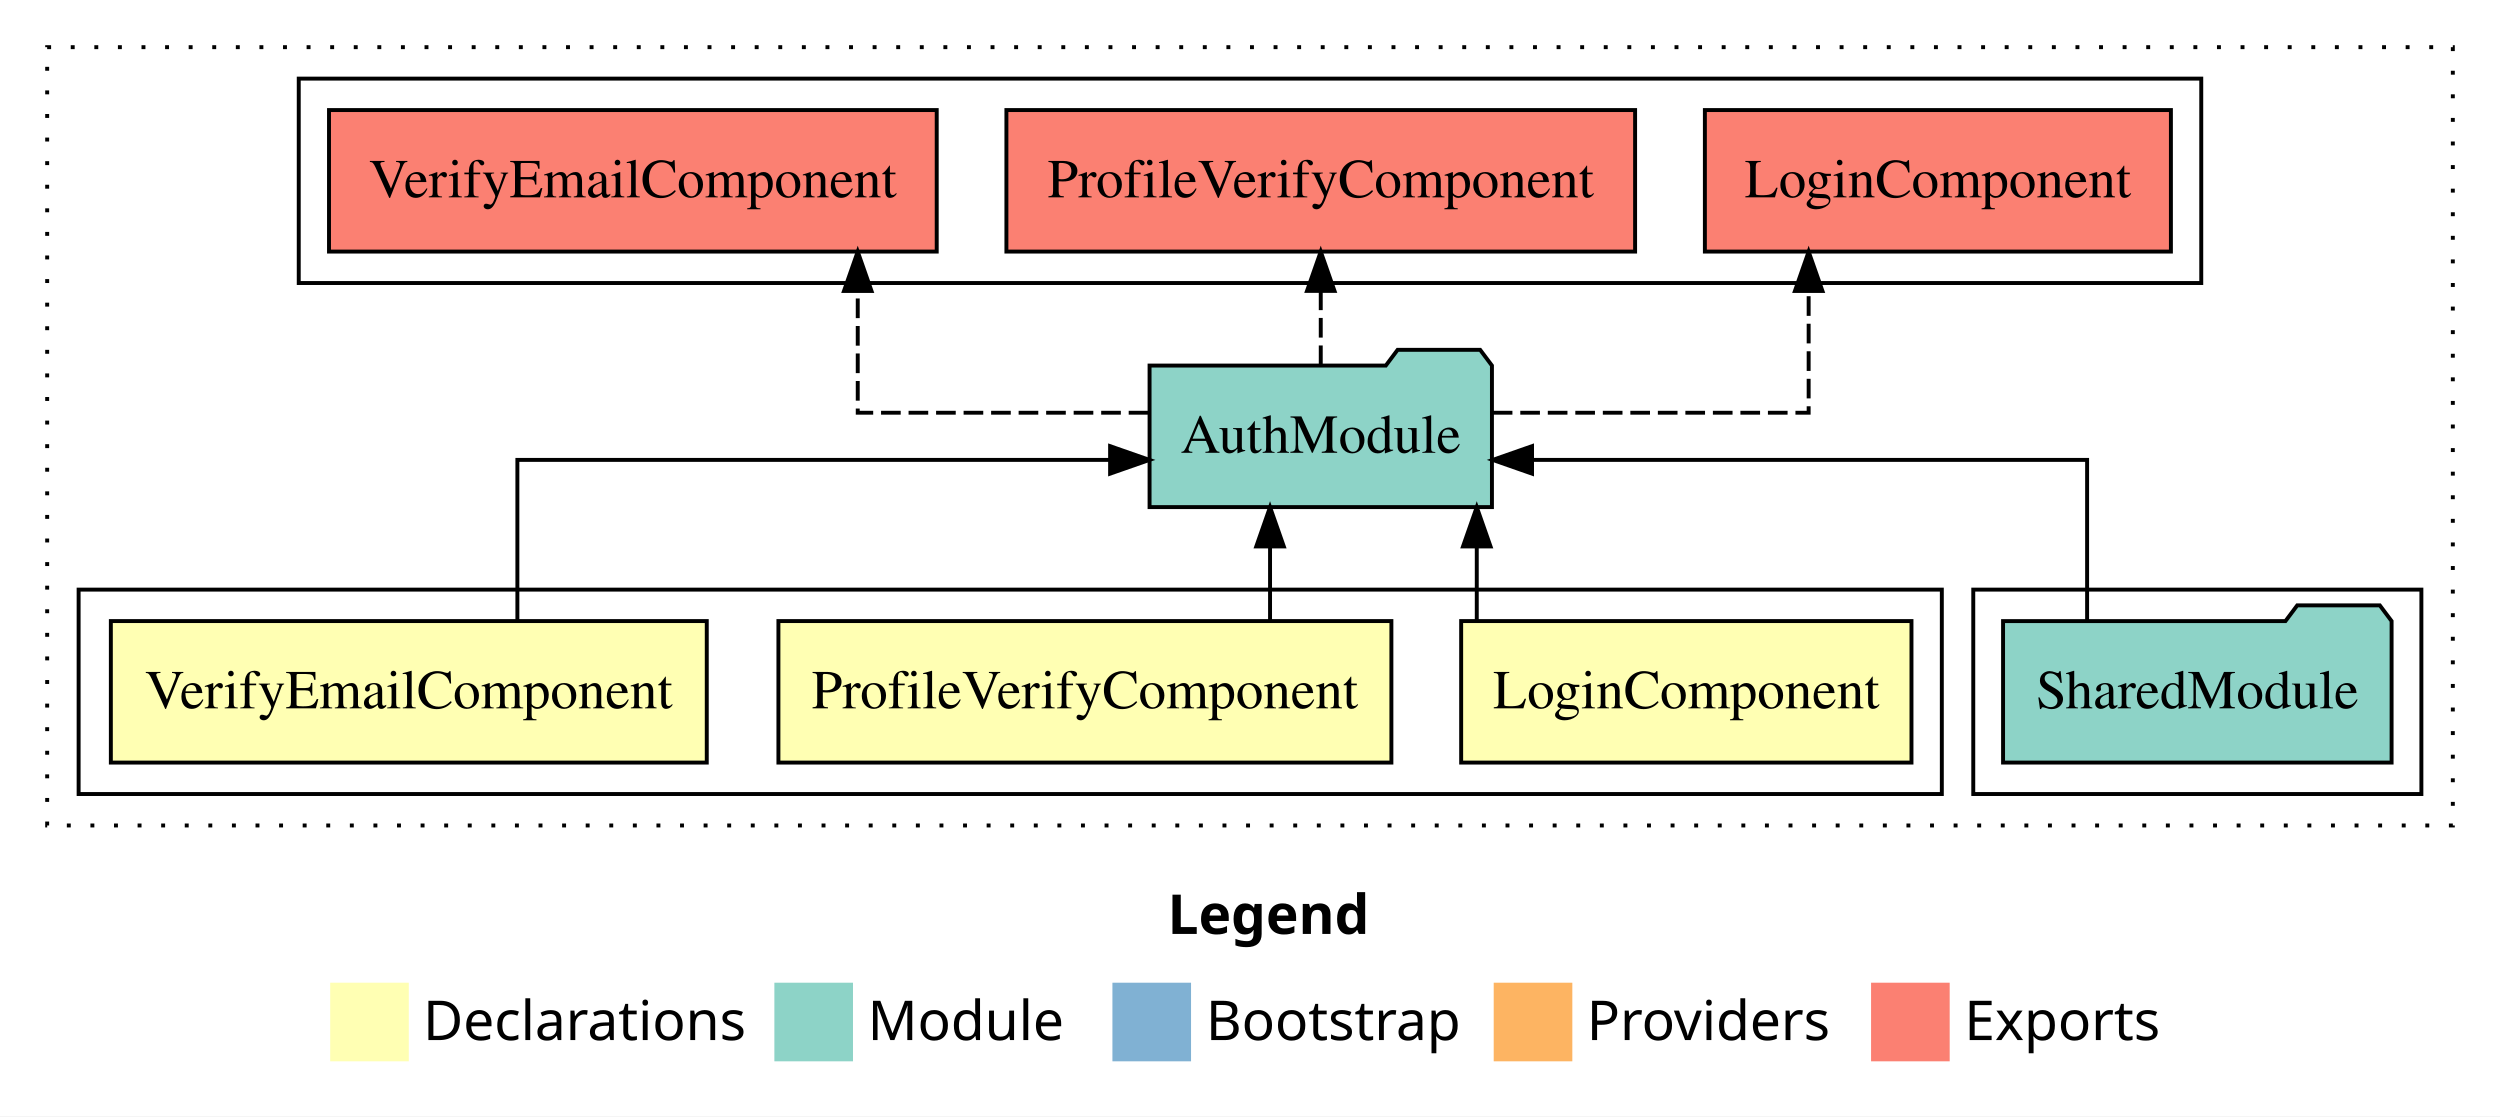
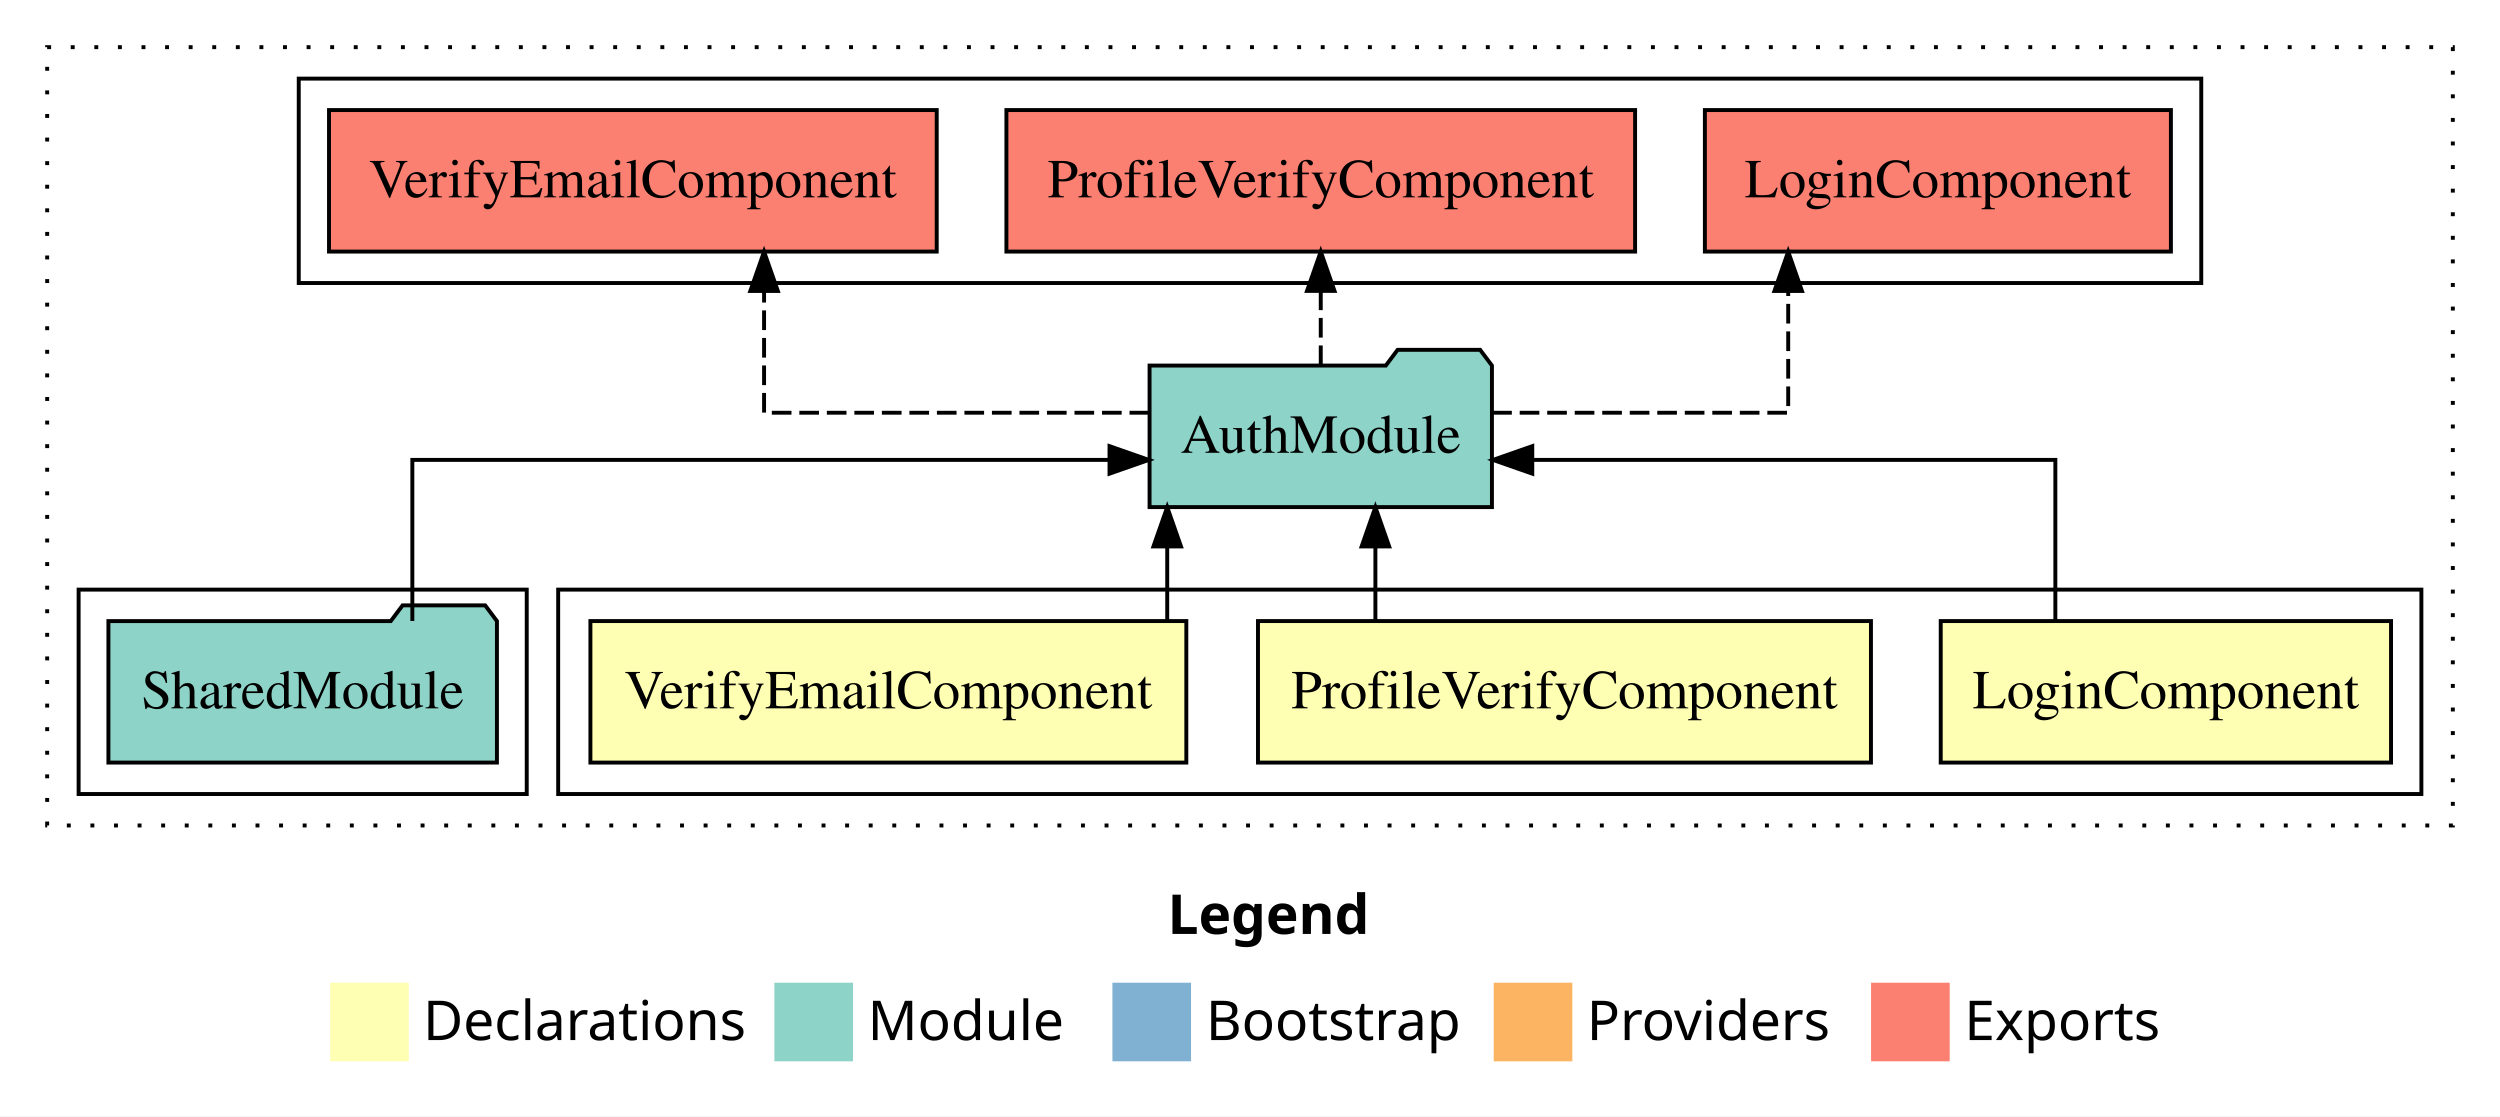
<svg xmlns="http://www.w3.org/2000/svg" width="636pt" height="284pt" viewBox="0.00 0.00 636.00 284.00">
  <g id="graph0" class="graph" transform="scale(1 1) rotate(0) translate(4 280)">
    <polygon fill="white" stroke="transparent" points="-4,4 -4,-280 632,-280 632,4 -4,4" />
    <text text-anchor="start" x="293.01" y="-42.4" font-family="sans-serif" font-weight="bold" font-size="14.00">Legend</text>
    <polygon fill="#ffffb3" stroke="transparent" points="80,-10 80,-30 100,-30 100,-10 80,-10" />
    <text text-anchor="start" x="103.63" y="-15.4" font-family="sans-serif" font-size="14.00">  Declarations</text>
    <polygon fill="#8dd3c7" stroke="transparent" points="193,-10 193,-30 213,-30 213,-10 193,-10" />
    <text text-anchor="start" x="216.73" y="-15.4" font-family="sans-serif" font-size="14.00">  Module</text>
    <polygon fill="#80b1d3" stroke="transparent" points="279,-10 279,-30 299,-30 299,-10 279,-10" />
    <text text-anchor="start" x="302.78" y="-15.4" font-family="sans-serif" font-size="14.00">  Bootstrap</text>
    <polygon fill="#fdb462" stroke="transparent" points="376,-10 376,-30 396,-30 396,-10 376,-10" />
    <text text-anchor="start" x="399.67" y="-15.4" font-family="sans-serif" font-size="14.00">  Providers</text>
    <polygon fill="#fb8072" stroke="transparent" points="472,-10 472,-30 492,-30 492,-10 472,-10" />
    <text text-anchor="start" x="495.73" y="-15.4" font-family="sans-serif" font-size="14.00">  Exports</text>
    <g id="clust1" class="cluster">
      <polygon fill="none" stroke="black" stroke-dasharray="1,5" points="8,-70 8,-268 620,-268 620,-70 8,-70" />
    </g>
+     <g id="clust2" class="cluster">
+       <polygon fill="none" stroke="black" points="138,-78 138,-130 612,-130 612,-78 138,-78" />
+     </g>
    <g id="clust6" class="cluster">
-       <polygon fill="none" stroke="black" points="498,-78 498,-130 612,-130 612,-78 498,-78" />
+       <polygon fill="none" stroke="black" points="16,-78 16,-130 130,-130 130,-78 16,-78" />
    </g>
    <g id="clust7" class="cluster">
      <polygon fill="none" stroke="black" points="72,-208 72,-260 556,-260 556,-208 72,-208" />
    </g>
-     <g id="clust2" class="cluster">
-       <polygon fill="none" stroke="black" points="16,-78 16,-130 490,-130 490,-78 16,-78" />
-     </g>
    <g id="node1" class="node">
-       <polygon fill="#ffffb3" stroke="black" points="482.28,-122 367.72,-122 367.72,-86 482.28,-86 482.28,-122" />
-       <text text-anchor="middle" x="425" y="-99.8" font-family="Times,serif" font-size="14.00">LoginComponent</text>
+       <polygon fill="#ffffb3" stroke="black" points="604.28,-122 489.72,-122 489.72,-86 604.28,-86 604.28,-122" />
+       <text text-anchor="middle" x="547" y="-99.8" font-family="Times,serif" font-size="14.00">LoginComponent</text>
    </g>
    <g id="node4" class="node">
      <polygon fill="#8dd3c7" stroke="black" points="375.55,-187 372.55,-191 351.55,-191 348.55,-187 288.45,-187 288.45,-151 375.55,-151 375.55,-187" />
      <text text-anchor="middle" x="332" y="-164.8" font-family="Times,serif" font-size="14.00">AuthModule</text>
    </g>
    <g id="edge1" class="edge">
-       <path fill="none" stroke="black" d="M371.69,-122.11C371.69,-122.11 371.69,-140.99 371.69,-140.99" />
-       <polygon fill="black" stroke="black" points="368.19,-140.99 371.69,-150.99 375.19,-140.99 368.19,-140.99" />
+       <path fill="none" stroke="black" d="M518.88,-122.02C518.88,-139.37 518.88,-163 518.88,-163 518.88,-163 385.81,-163 385.81,-163" />
+       <polygon fill="black" stroke="black" points="385.81,-159.5 375.81,-163 385.81,-166.5 385.81,-159.5" />
    </g>
    <g id="node2" class="node">
-       <polygon fill="#ffffb3" stroke="black" points="349.97,-122 194.03,-122 194.03,-86 349.97,-86 349.97,-122" />
-       <text text-anchor="middle" x="272" y="-99.8" font-family="Times,serif" font-size="14.00">ProfileVerifyComponent</text>
+       <polygon fill="#ffffb3" stroke="black" points="471.97,-122 316.03,-122 316.03,-86 471.97,-86 471.97,-122" />
+       <text text-anchor="middle" x="394" y="-99.8" font-family="Times,serif" font-size="14.00">ProfileVerifyComponent</text>
    </g>
    <g id="edge2" class="edge">
-       <path fill="none" stroke="black" d="M319.1,-122.11C319.1,-122.11 319.1,-140.99 319.1,-140.99" />
-       <polygon fill="black" stroke="black" points="315.6,-140.99 319.1,-150.99 322.6,-140.99 315.6,-140.99" />
+       <path fill="none" stroke="black" d="M345.9,-122.11C345.9,-122.11 345.9,-140.99 345.9,-140.99" />
+       <polygon fill="black" stroke="black" points="342.4,-140.99 345.9,-150.99 349.4,-140.99 342.4,-140.99" />
    </g>
    <g id="node3" class="node">
-       <polygon fill="#ffffb3" stroke="black" points="175.8,-122 24.2,-122 24.2,-86 175.8,-86 175.8,-122" />
-       <text text-anchor="middle" x="100" y="-99.8" font-family="Times,serif" font-size="14.00">VerifyEmailComponent</text>
+       <polygon fill="#ffffb3" stroke="black" points="297.8,-122 146.2,-122 146.2,-86 297.8,-86 297.8,-122" />
+       <text text-anchor="middle" x="222" y="-99.8" font-family="Times,serif" font-size="14.00">VerifyEmailComponent</text>
    </g>
    <g id="edge3" class="edge">
-       <path fill="none" stroke="black" d="M127.62,-122.02C127.62,-139.37 127.62,-163 127.62,-163 127.62,-163 278.41,-163 278.41,-163" />
-       <polygon fill="black" stroke="black" points="278.41,-166.5 288.41,-163 278.41,-159.5 278.41,-166.5" />
+       <path fill="none" stroke="black" d="M292.94,-122.11C292.94,-122.11 292.94,-140.99 292.94,-140.99" />
+       <polygon fill="black" stroke="black" points="289.44,-140.99 292.94,-150.99 296.44,-140.99 289.44,-140.99" />
    </g>
    <g id="node6" class="node">
      <polygon fill="#fb8072" stroke="black" points="548.28,-252 429.72,-252 429.72,-216 548.28,-216 548.28,-252" />
      <text text-anchor="middle" x="489" y="-229.8" font-family="Times,serif" font-size="14.00">LoginComponent </text>
    </g>
    <g id="edge5" class="edge">
-       <path fill="none" stroke="black" stroke-dasharray="5,2" d="M375.76,-175C411.5,-175 456.12,-175 456.12,-175 456.12,-175 456.12,-205.98 456.12,-205.98" />
-       <polygon fill="black" stroke="black" points="452.63,-205.98 456.12,-215.98 459.63,-205.98 452.63,-205.98" />
+       <path fill="none" stroke="black" stroke-dasharray="5,2" d="M375.61,-175C409.55,-175 450.92,-175 450.92,-175 450.92,-175 450.92,-205.98 450.92,-205.98" />
+       <polygon fill="black" stroke="black" points="447.42,-205.98 450.92,-215.98 454.42,-205.98 447.42,-205.98" />
    </g>
    <g id="node7" class="node">
      <polygon fill="#fb8072" stroke="black" points="411.97,-252 252.03,-252 252.03,-216 411.97,-216 411.97,-252" />
      <text text-anchor="middle" x="332" y="-229.8" font-family="Times,serif" font-size="14.00">ProfileVerifyComponent </text>
    </g>
    <g id="edge6" class="edge">
      <path fill="none" stroke="black" stroke-dasharray="5,2" d="M332,-187.11C332,-187.11 332,-205.99 332,-205.99" />
      <polygon fill="black" stroke="black" points="328.5,-205.99 332,-215.99 335.5,-205.99 328.5,-205.99" />
    </g>
    <g id="node8" class="node">
      <polygon fill="#fb8072" stroke="black" points="234.3,-252 79.7,-252 79.7,-216 234.3,-216 234.3,-252" />
      <text text-anchor="middle" x="157" y="-229.8" font-family="Times,serif" font-size="14.00">VerifyEmailComponent </text>
    </g>
    <g id="edge7" class="edge">
-       <path fill="none" stroke="black" stroke-dasharray="5,2" d="M288.14,-175C254.65,-175 214.21,-175 214.21,-175 214.21,-175 214.21,-205.98 214.21,-205.98" />
-       <polygon fill="black" stroke="black" points="210.71,-205.98 214.21,-215.98 217.71,-205.98 210.71,-205.98" />
+       <path fill="none" stroke="black" stroke-dasharray="5,2" d="M288.35,-175C246.74,-175 190.38,-175 190.38,-175 190.38,-175 190.38,-205.98 190.38,-205.98" />
+       <polygon fill="black" stroke="black" points="186.88,-205.98 190.38,-215.98 193.88,-205.98 186.88,-205.98" />
    </g>
    <g id="node5" class="node">
-       <polygon fill="#8dd3c7" stroke="black" points="604.42,-122 601.42,-126 580.42,-126 577.42,-122 505.58,-122 505.58,-86 604.42,-86 604.42,-122" />
-       <text text-anchor="middle" x="555" y="-99.8" font-family="Times,serif" font-size="14.00">SharedModule</text>
+       <polygon fill="#8dd3c7" stroke="black" points="122.42,-122 119.42,-126 98.42,-126 95.42,-122 23.58,-122 23.58,-86 122.42,-86 122.42,-122" />
+       <text text-anchor="middle" x="73" y="-99.8" font-family="Times,serif" font-size="14.00">SharedModule</text>
    </g>
    <g id="edge4" class="edge">
-       <path fill="none" stroke="black" d="M526.96,-122.02C526.96,-139.37 526.96,-163 526.96,-163 526.96,-163 385.75,-163 385.75,-163" />
-       <polygon fill="black" stroke="black" points="385.75,-159.5 375.75,-163 385.75,-166.5 385.75,-159.5" />
+       <path fill="none" stroke="black" d="M100.9,-122.02C100.9,-139.37 100.9,-163 100.9,-163 100.9,-163 278.26,-163 278.26,-163" />
+       <polygon fill="black" stroke="black" points="278.26,-166.5 288.26,-163 278.26,-159.5 278.26,-166.5" />
    </g>
  </g>
</svg>
